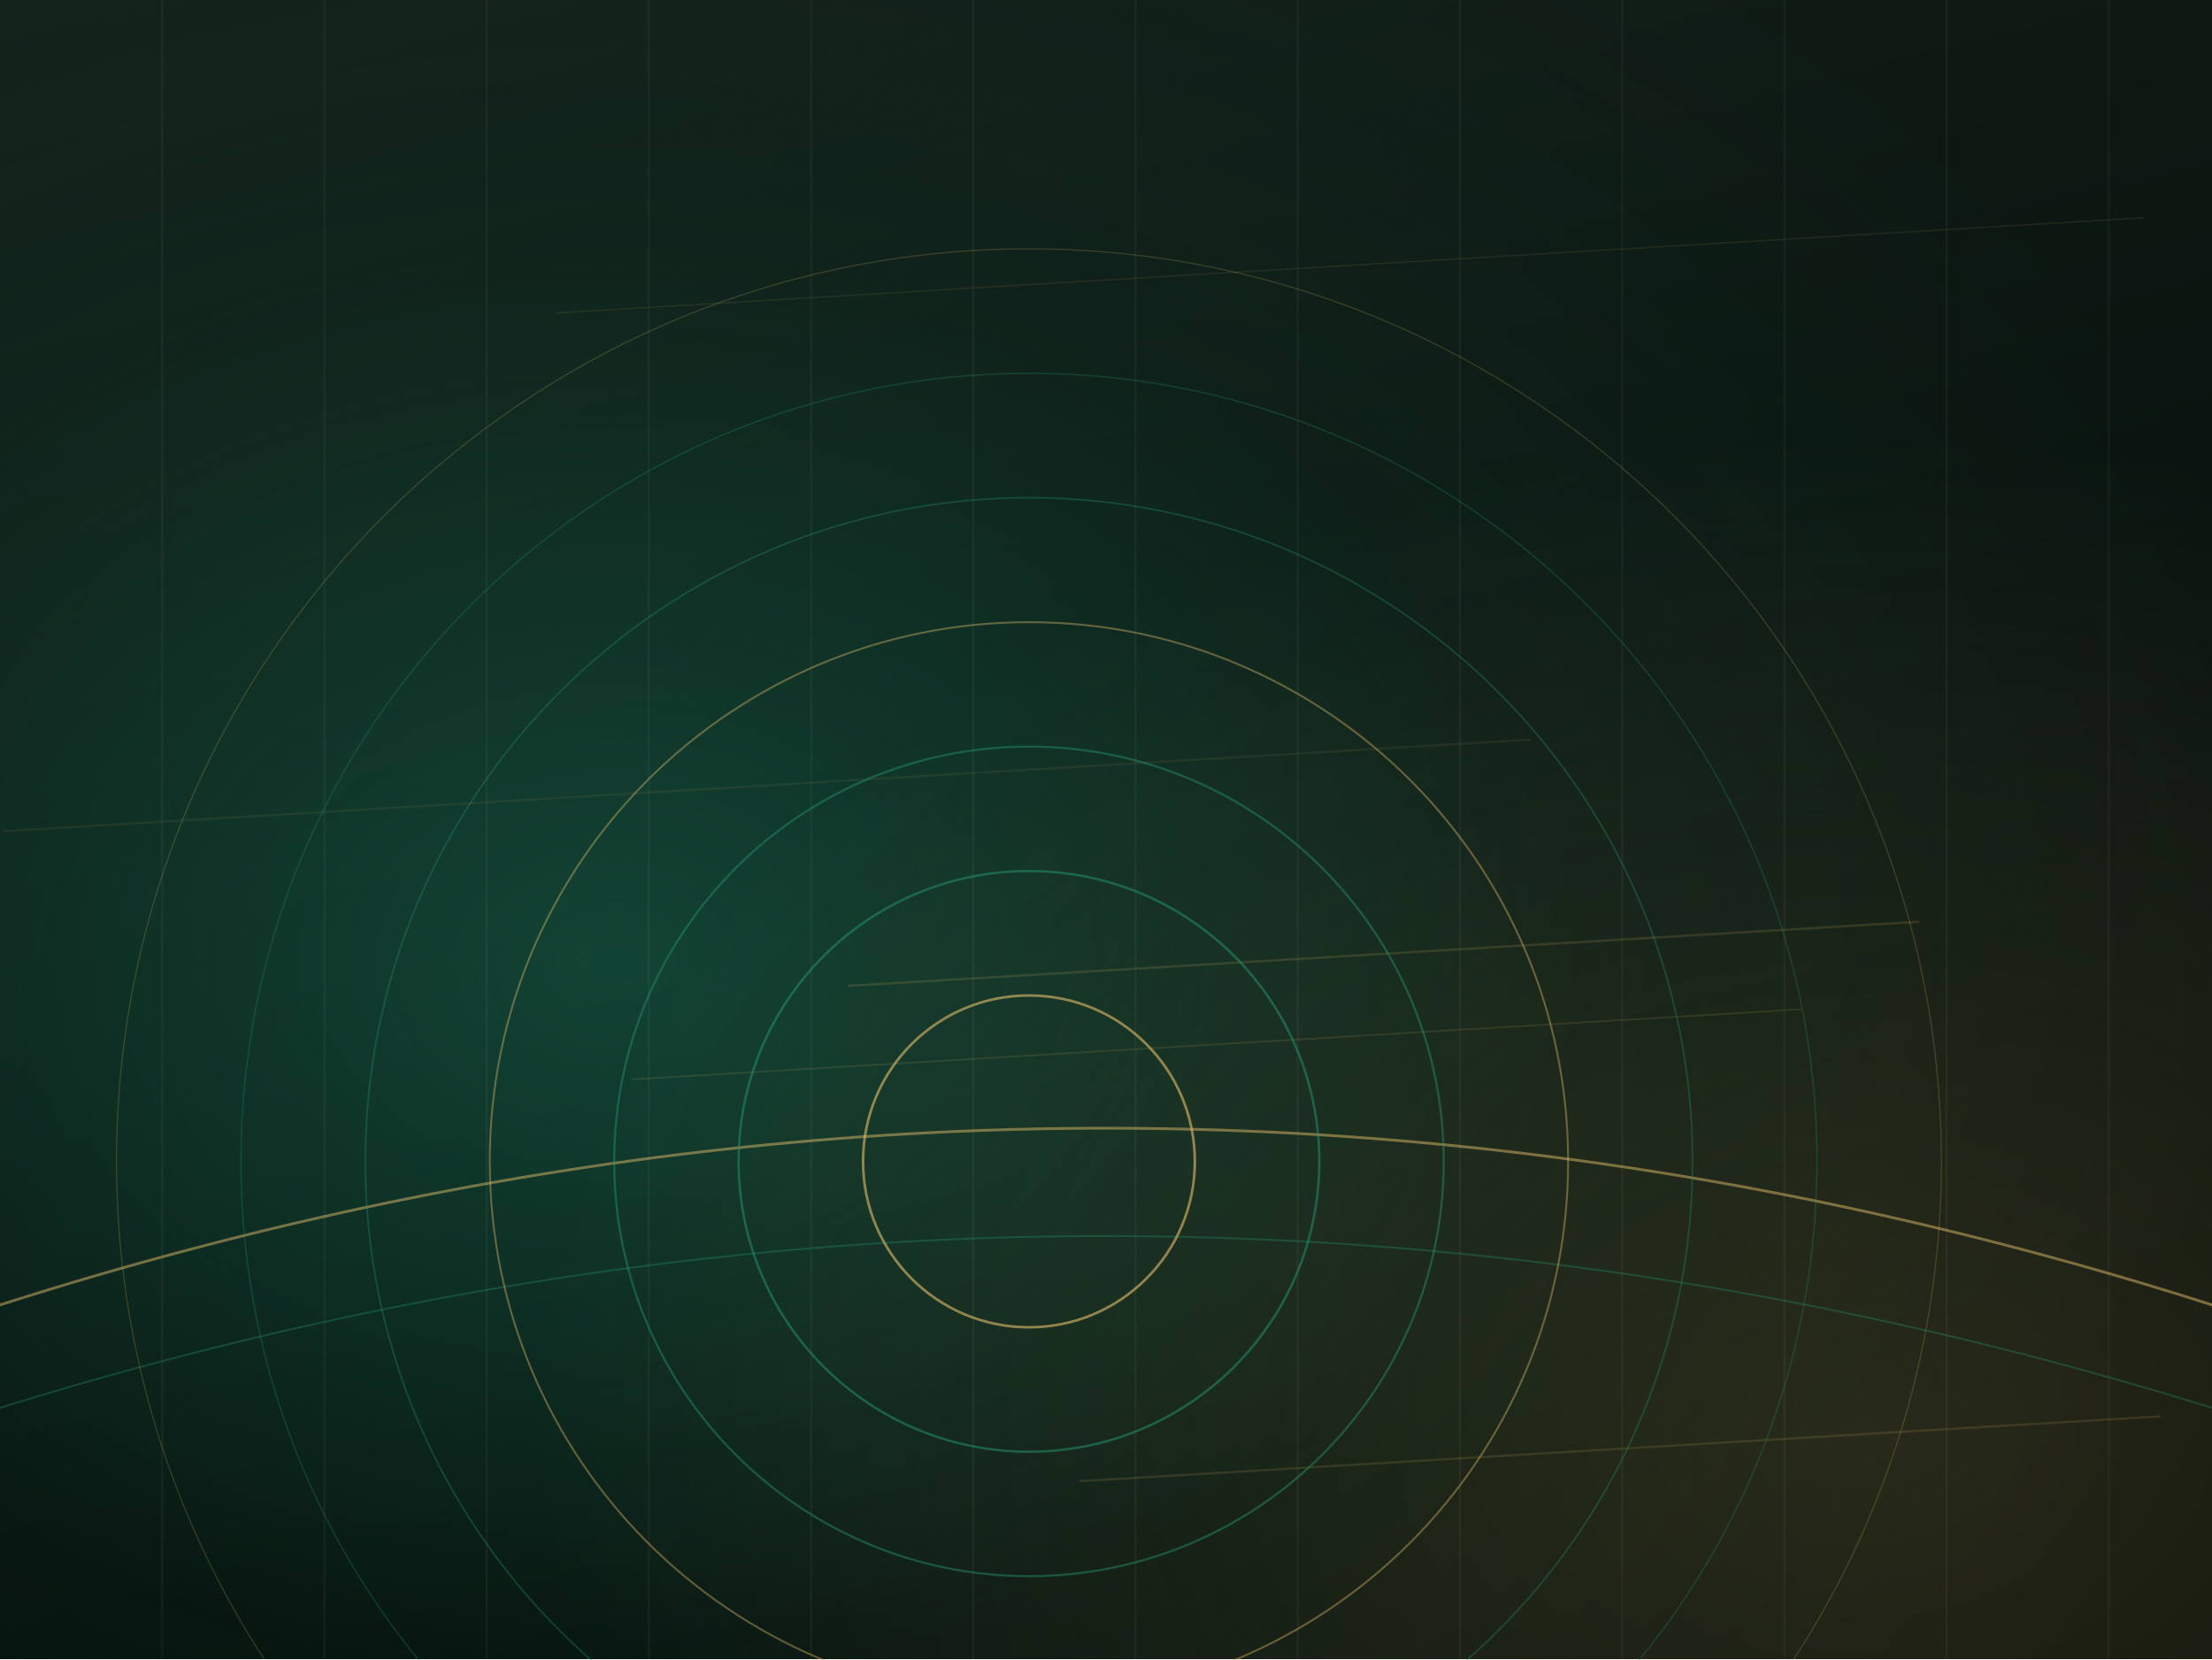
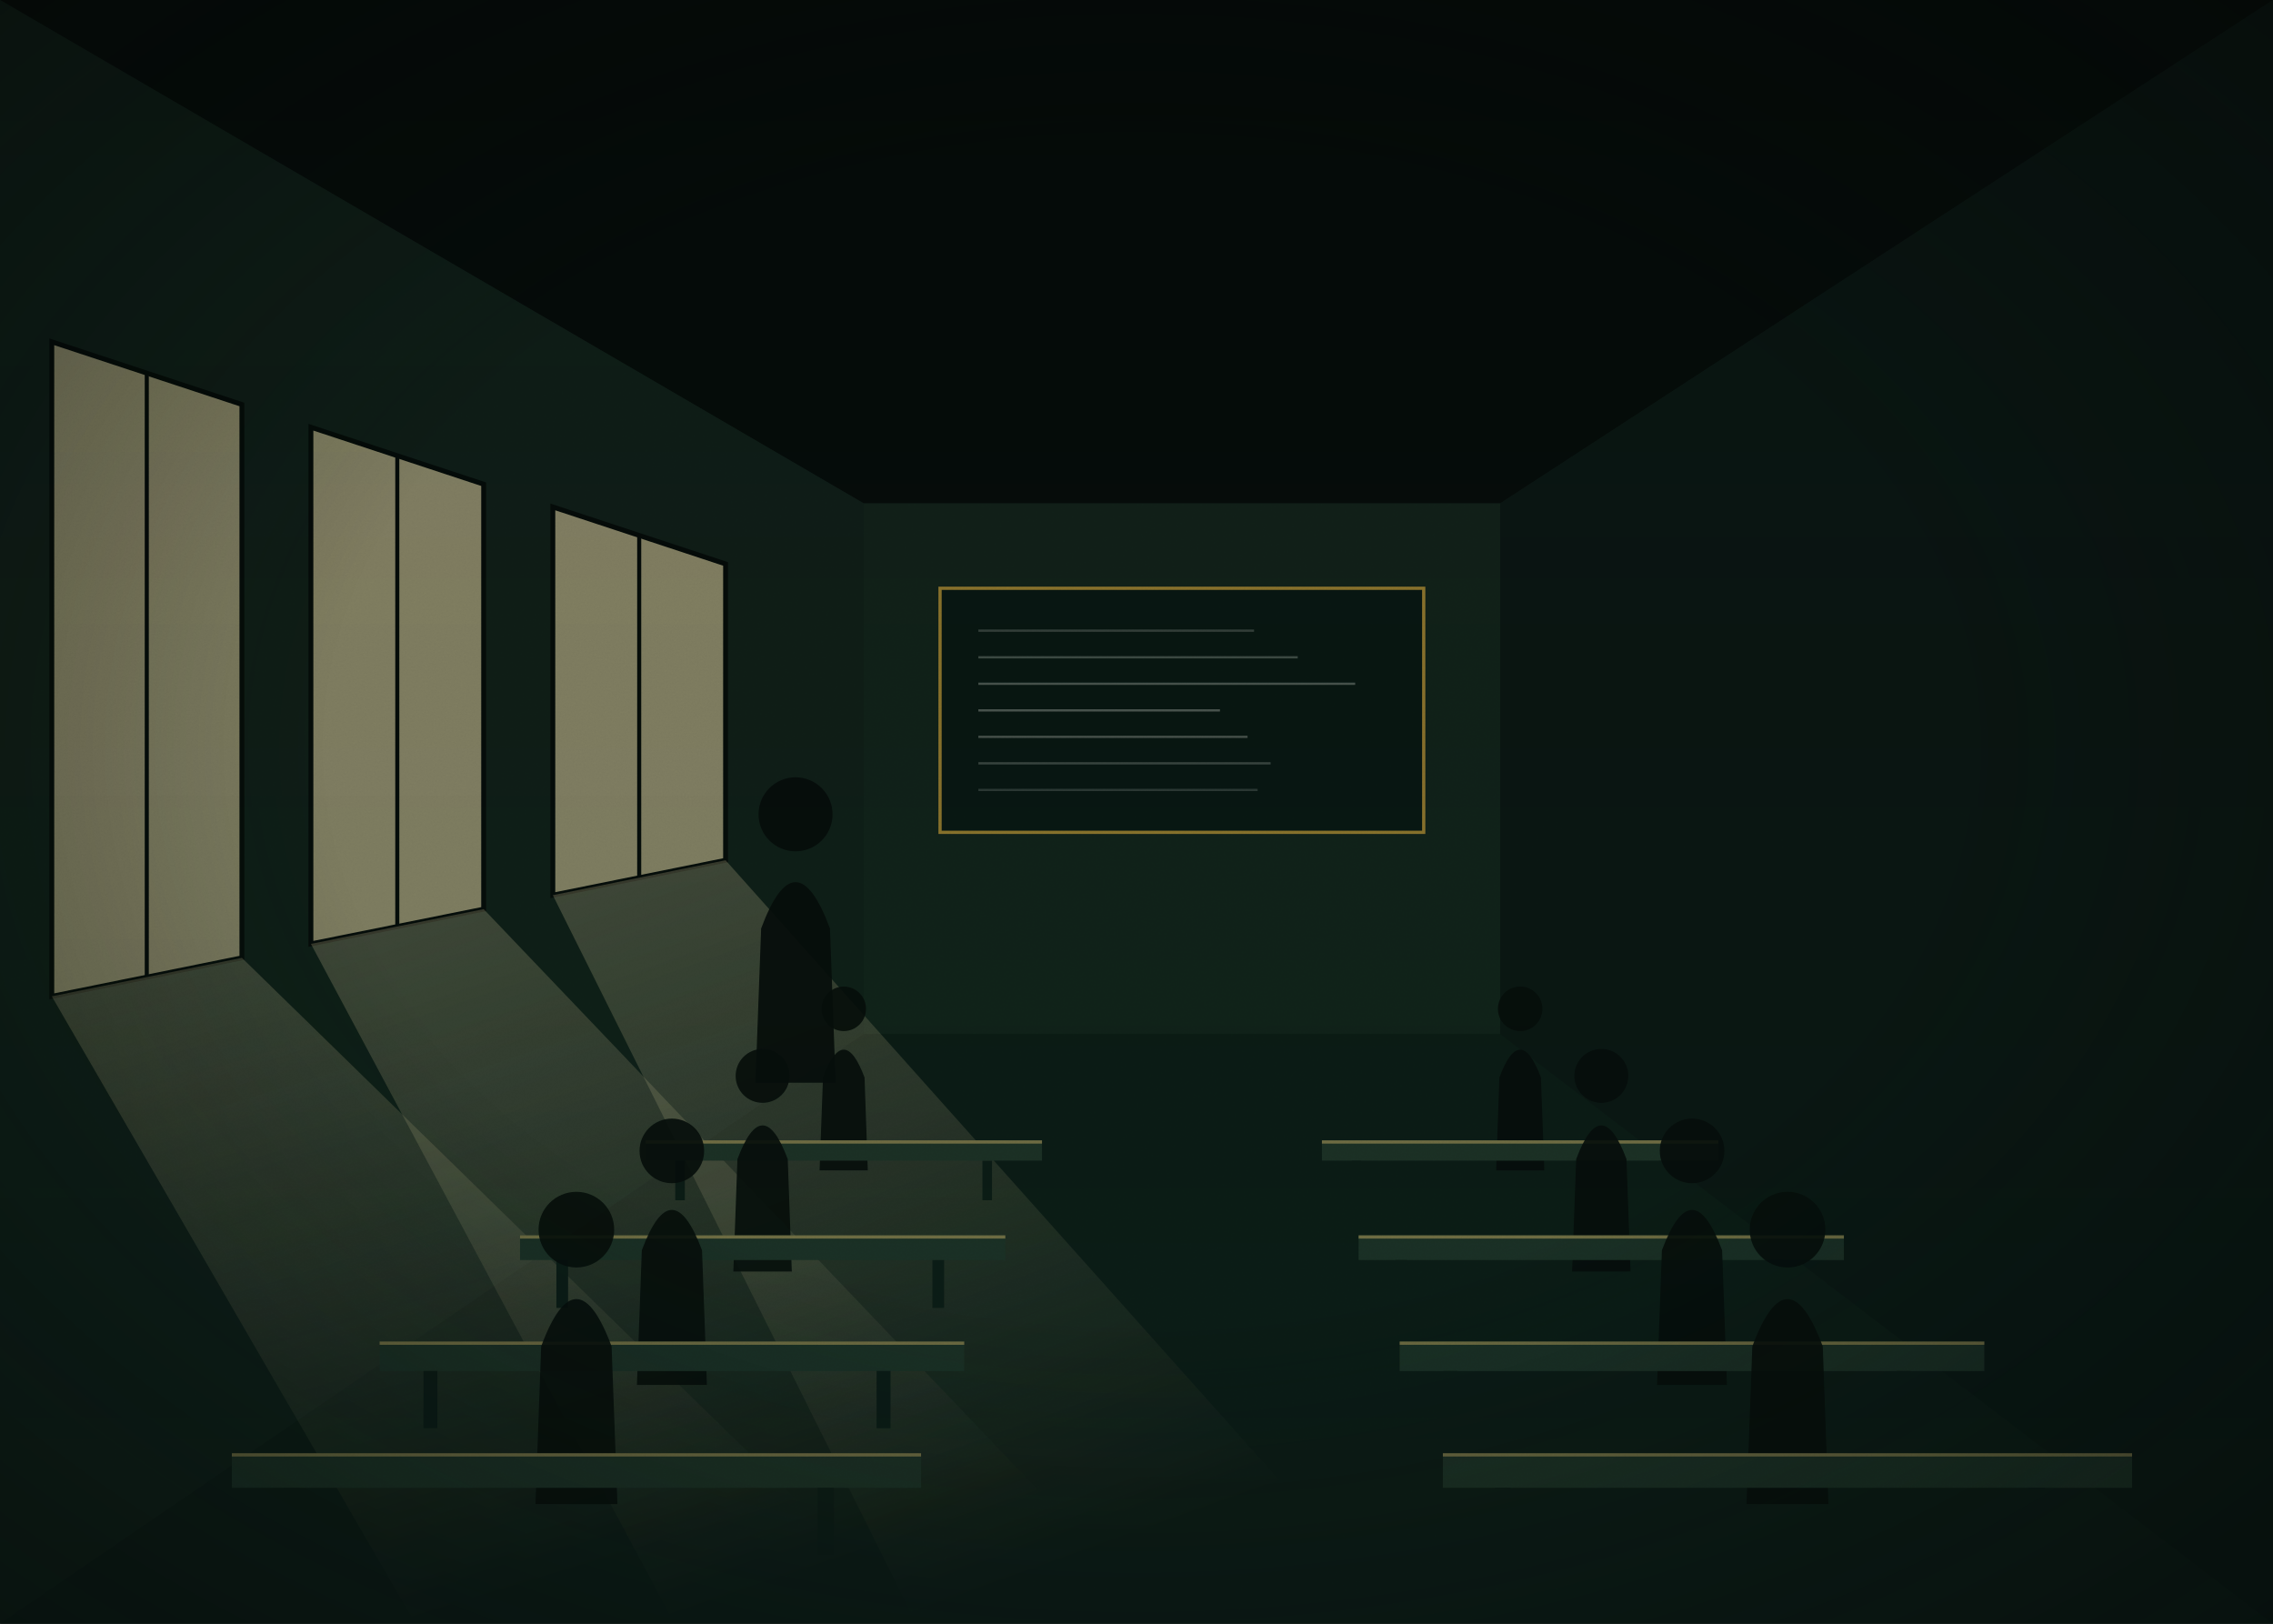
- <svg xmlns="http://www.w3.org/2000/svg" viewBox="0 0 1200 900" width="1200" height="900" role="presentation">
+ <svg xmlns="http://www.w3.org/2000/svg" viewBox="0 0 1400 1000" width="1400" height="1000" role="presentation" preserveAspectRatio="xMidYMid slice">
  <defs>
-     <linearGradient id="ground" x1="0" y1="0" x2="0.35" y2="1">
-       <stop offset="0" stop-color="#142019" />
-       <stop offset="0.55" stop-color="#0A1410" />
-       <stop offset="1" stop-color="#050B08" />
-     </linearGradient>
-     <radialGradient id="glow" cx="0.28" cy="0.58" r="0.78">
-       <stop offset="0" stop-color="#17604A" stop-opacity="0.62" />
-       <stop offset="0.55" stop-color="#17604A" stop-opacity="0.12" />
-       <stop offset="1" stop-color="#17604A" stop-opacity="0" />
-     </radialGradient>
-     <radialGradient id="warm" cx="0.84" cy="0.86" r="0.6">
-       <stop offset="0" stop-color="#D9B665" stop-opacity="0.16" />
-       <stop offset="1" stop-color="#D9B665" stop-opacity="0" />
-     </radialGradient>
-     <filter id="grain">
+     <pattern id="grain" width="180" height="180" patternUnits="userSpaceOnUse">
+       <rect width="180" height="180" filter="url(#noise)" />
+     </pattern>
+     <filter id="noise" x="0" y="0" width="180" height="180">
      <feTurbulence type="fractalNoise" baseFrequency="0.9" numOctaves="3" stitchTiles="stitch" />
      <feColorMatrix type="saturate" values="0" />
    </filter>
+     <radialGradient id="vignette" cx="0.5" cy="0.46" r="0.78">
+       <stop offset="0.45" stop-color="#040907" stop-opacity="0" />
+       <stop offset="1" stop-color="#040907" stop-opacity="0.62" />
+     </radialGradient>
+     <linearGradient id="shaft" x1="0" y1="0" x2="0.4" y2="1">
+       <stop offset="0" stop-color="#F0DCA9" stop-opacity="0.3" />
+       <stop offset="1" stop-color="#F0DCA9" stop-opacity="0" />
+     </linearGradient>
+     <linearGradient id="haze" x1="0" y1="0" x2="0" y2="1">
+       <stop offset="0" stop-color="#17604A" stop-opacity="0" />
+       <stop offset="1" stop-color="#17604A" stop-opacity="0.22" />
+     </linearGradient>
+     <clipPath id="frame">
+       <rect width="1400" height="1000" />
+     </clipPath>
  </defs>
-   <rect width="1200" height="900" fill="url(#ground)" />
-   <rect width="1200" height="900" fill="url(#glow)" />
-   <rect width="1200" height="900" fill="url(#warm)" />
-   <line x1="88" y1="0" x2="88" y2="900" stroke="#F7F4EC" stroke-width="1" opacity="0.05" />
-   <line x1="176" y1="0" x2="176" y2="900" stroke="#F7F4EC" stroke-width="1" opacity="0.05" />
-   <line x1="264" y1="0" x2="264" y2="900" stroke="#F7F4EC" stroke-width="1" opacity="0.05" />
-   <line x1="352" y1="0" x2="352" y2="900" stroke="#F7F4EC" stroke-width="1" opacity="0.05" />
-   <line x1="440" y1="0" x2="440" y2="900" stroke="#F7F4EC" stroke-width="1" opacity="0.05" />
-   <line x1="528" y1="0" x2="528" y2="900" stroke="#F7F4EC" stroke-width="1" opacity="0.05" />
-   <line x1="616" y1="0" x2="616" y2="900" stroke="#F7F4EC" stroke-width="1" opacity="0.05" />
-   <line x1="704" y1="0" x2="704" y2="900" stroke="#F7F4EC" stroke-width="1" opacity="0.05" />
-   <line x1="792" y1="0" x2="792" y2="900" stroke="#F7F4EC" stroke-width="1" opacity="0.05" />
-   <line x1="880" y1="0" x2="880" y2="900" stroke="#F7F4EC" stroke-width="1" opacity="0.05" />
-   <line x1="968" y1="0" x2="968" y2="900" stroke="#F7F4EC" stroke-width="1" opacity="0.05" />
-   <line x1="1056" y1="0" x2="1056" y2="900" stroke="#F7F4EC" stroke-width="1" opacity="0.05" />
-   <line x1="1144" y1="0" x2="1144" y2="900" stroke="#F7F4EC" stroke-width="1" opacity="0.05" />
-   <line x1="460.2" y1="534.8" x2="1041.2" y2="500.0" stroke="#D9B665" stroke-width="1.26" opacity="0.154" />
-   <line x1="585.5" y1="803.5" x2="1172.0" y2="768.3" stroke="#D9B665" stroke-width="1.17" opacity="0.143" />
-   <line x1="343.0" y1="585.5" x2="977.3" y2="547.5" stroke="#D9B665" stroke-width="0.87" opacity="0.135" />
-   <line x1="1.7" y1="450.9" x2="830.5" y2="401.2" stroke="#D9B665" stroke-width="1.18" opacity="0.082" />
-   <line x1="301.3" y1="169.8" x2="1162.9" y2="118.1" stroke="#D9B665" stroke-width="0.68" opacity="0.107" />
-   <path d="M -180 774.0 Q 600.0 450.0 1380.0 774.0" fill="none" stroke="#D9B665" stroke-width="1.5" opacity="0.5" />
-   <path d="M -180 828.0 Q 600.0 513.0 1380.0 828.0" fill="none" stroke="#238C69" stroke-width="1" opacity="0.35" />
-   <g>
-     <circle cx="558.2" cy="630.0" r="90.0" fill="none" stroke="#D9B665" stroke-width="1.40" opacity="0.62" />
-     <circle cx="558.2" cy="630.0" r="157.5" fill="none" stroke="#238C69" stroke-width="1.28" opacity="0.55" />
-     <circle cx="558.2" cy="630.0" r="225.0" fill="none" stroke="#238C69" stroke-width="1.16" opacity="0.48" />
-     <circle cx="558.2" cy="630.0" r="292.5" fill="none" stroke="#D9B665" stroke-width="1.04" opacity="0.41" />
-     <circle cx="558.2" cy="630.0" r="360.0" fill="none" stroke="#238C69" stroke-width="0.92" opacity="0.34" />
-     <circle cx="558.2" cy="630.0" r="427.5" fill="none" stroke="#238C69" stroke-width="0.80" opacity="0.27" />
-     <circle cx="558.2" cy="630.0" r="495.0" fill="none" stroke="#D9B665" stroke-width="0.68" opacity="0.20" />
+   <g clip-path="url(#frame)">
+     <rect width="1400" height="1000" fill="#0A1410" />
+     <path d="M0 0 L532.0 310.0 L924.0 310.0 L1400.0 0 Z" fill="#040907" opacity="0.9" />
+     <path d="M0 1000.0 L532.0 636.8 L924.0 636.8 L1400.0 1000.0 Z" fill="#0B1712" />
+     <path d="M0 0 L532.0 310.0 L532.0 636.8 L0 1000.0 Z" fill="#0E1B15" />
+     <path d="M1400.0 0 L924.0 310.0 L924.0 636.8 L1400.0 1000.0 Z" fill="#091310" />
+     <rect x="532.0" y="310.0" width="392.0" height="326.8" fill="#101E17" />
+     <g>
+       <rect x="579.0" y="362.3" width="297.9" height="150.3" fill="#071410" />
+       <rect x="579.0" y="362.3" width="297.9" height="150.3" fill="none" stroke="#A8842F" stroke-width="2" opacity="0.8" />
+       <line x1="602.6" y1="388.4" x2="772.4" y2="388.4" stroke="#F7F4EC" stroke-width="1.4" opacity="0.18" />
+       <line x1="602.6" y1="404.8" x2="799.3" y2="404.8" stroke="#F7F4EC" stroke-width="1.4" opacity="0.22" />
+       <line x1="602.6" y1="421.1" x2="834.7" y2="421.1" stroke="#F7F4EC" stroke-width="1.4" opacity="0.26" />
+       <line x1="602.6" y1="437.5" x2="751.4" y2="437.5" stroke="#F7F4EC" stroke-width="1.4" opacity="0.27" />
+       <line x1="602.6" y1="453.8" x2="768.4" y2="453.8" stroke="#F7F4EC" stroke-width="1.4" opacity="0.25" />
+       <line x1="602.6" y1="470.1" x2="782.6" y2="470.1" stroke="#F7F4EC" stroke-width="1.4" opacity="0.20" />
+       <line x1="602.6" y1="486.5" x2="774.6" y2="486.5" stroke="#F7F4EC" stroke-width="1.4" opacity="0.15" />
+     </g>
+     <g>
+       <path d="M31.9 210.5 L149.0 249.1 L149.0 589.9 L31.9 613.6 Z" fill="#F0DCA9" opacity="0.5" />
+       <path d="M31.9 210.5 L149.0 249.1 L149.0 589.9 L31.9 613.6 Z" fill="none" stroke="#040907" stroke-width="3" />
+       <line x1="90.4" y1="229.8" x2="90.4" y2="601.7" stroke="#040907" stroke-width="2.5" />
+     </g>
+     <g>
+       <path d="M191.5 263.1 L297.9 298.2 L297.9 559.9 L191.5 581.3 Z" fill="#F0DCA9" opacity="0.5" />
+       <path d="M191.5 263.1 L297.9 298.2 L297.9 559.9 L191.5 581.3 Z" fill="none" stroke="#040907" stroke-width="3" />
+       <line x1="244.7" y1="280.7" x2="244.7" y2="570.6" stroke="#040907" stroke-width="2.5" />
+     </g>
+     <g>
+       <path d="M340.5 312.2 L446.9 347.3 L446.9 529.8 L340.5 551.3 Z" fill="#F0DCA9" opacity="0.5" />
+       <path d="M340.5 312.2 L446.9 347.3 L446.9 529.8 L340.5 551.3 Z" fill="none" stroke="#040907" stroke-width="3" />
+       <line x1="393.7" y1="329.8" x2="393.7" y2="540.5" stroke="#040907" stroke-width="2.5" />
+     </g>
+     <path d="M31.9 613.6 L149.0 589.9 L569.0 1000.0 L255.9 1000.0 Z" fill="url(#shaft)" opacity="0.75" />
+     <path d="M191.5 581.3 L297.9 559.9 L717.9 1000.0 L415.5 1000.0 Z" fill="url(#shaft)" opacity="0.75" />
+     <path d="M340.5 551.3 L446.9 529.8 L866.9 1000.0 L564.5 1000.0 Z" fill="url(#shaft)" opacity="0.75" />
+     <g fill="#040907" opacity="0.92">
+       <circle cx="490.0" cy="501.5" r="22.8" />
+       <path d="M465.3 666.8 L468.8 571.8              Q 490.0 514.8 511.2 571.8              L514.7 666.8 Z" />
+     </g>
+     <g>
+       <g fill="#040907" opacity="0.9">
+         <circle cx="519.7" cy="621.3" r="13.7" />
+         <path d="M504.8 720.8 L506.9 663.6              Q 519.7 629.3 532.5 663.6              L534.5 720.8 Z" />
+       </g>
+       <rect x="397.6" y="702.3" width="244.2" height="12.5" fill="#1B2C22" />
+       <rect x="397.6" y="702.3" width="244.2" height="2" fill="#D9B665" opacity="0.45" />
+       <rect x="415.9" y="714.9" width="5.9" height="24.3" fill="#0B1712" />
+       <rect x="605.1" y="714.9" width="5.9" height="24.3" fill="#0B1712" />
+     </g>
+     <g>
+       <g fill="#040907" opacity="0.9">
+         <circle cx="936.3" cy="621.3" r="13.7" />
+         <path d="M921.5 720.8 L923.5 663.6              Q 936.3 629.3 949.1 663.6              L951.2 720.8 Z" />
+       </g>
+       <rect x="814.2" y="702.3" width="244.2" height="12.5" fill="#1B2C22" />
+       <rect x="814.2" y="702.3" width="244.2" height="2" fill="#D9B665" opacity="0.45" />
+       <rect x="832.6" y="714.9" width="5.9" height="24.3" fill="#0B1712" />
+       <rect x="1021.8" y="714.9" width="5.9" height="24.3" fill="#0B1712" />
+     </g>
+     <g>
+       <g fill="#040907" opacity="0.9">
+         <circle cx="469.7" cy="662.6" r="16.6" />
+         <path d="M451.7 783.1 L454.2 713.9              Q 469.7 672.3 485.2 713.9              L487.7 783.1 Z" />
+       </g>
+       <rect x="320.3" y="760.8" width="298.9" height="15.2" fill="#1B2C22" />
+       <rect x="320.3" y="760.8" width="298.9" height="2" fill="#D9B665" opacity="0.45" />
+       <rect x="342.7" y="776.0" width="7.2" height="29.5" fill="#0B1712" />
+       <rect x="574.3" y="776.0" width="7.2" height="29.5" fill="#0B1712" />
+     </g>
+     <g>
+       <g fill="#040907" opacity="0.9">
+         <circle cx="986.3" cy="662.6" r="16.6" />
+         <path d="M968.3 783.1 L970.8 713.9              Q 986.3 672.3 1001.8 713.9              L1004.3 783.1 Z" />
+       </g>
+       <rect x="836.8" y="760.8" width="298.9" height="15.2" fill="#1B2C22" />
+       <rect x="836.8" y="760.8" width="298.9" height="2" fill="#D9B665" opacity="0.45" />
+       <rect x="859.3" y="776.0" width="7.2" height="29.5" fill="#0B1712" />
+       <rect x="1090.9" y="776.0" width="7.2" height="29.5" fill="#0B1712" />
+     </g>
+     <g>
+       <g fill="#040907" opacity="0.9">
+         <circle cx="413.8" cy="708.8" r="19.9" />
+         <path d="M392.3 852.9 L395.3 770.0              Q 413.8 720.3 432.4 770.0              L435.4 852.9 Z" />
+       </g>
+       <rect x="233.8" y="826.2" width="360.1" height="18.2" fill="#1B2C22" />
+       <rect x="233.8" y="826.2" width="360.1" height="2" fill="#D9B665" opacity="0.45" />
+       <rect x="260.8" y="844.3" width="8.6" height="35.3" fill="#0B1712" />
+       <rect x="539.9" y="844.3" width="8.6" height="35.3" fill="#0B1712" />
+     </g>
+     <g>
+       <g fill="#040907" opacity="0.9">
+         <circle cx="1042.2" cy="708.8" r="19.9" />
+         <path d="M1020.6 852.9 L1023.6 770.0              Q 1042.2 720.3 1060.7 770.0              L1063.7 852.9 Z" />
+       </g>
+       <rect x="862.1" y="826.2" width="360.1" height="18.2" fill="#1B2C22" />
+       <rect x="862.1" y="826.2" width="360.1" height="2" fill="#D9B665" opacity="0.45" />
+       <rect x="889.1" y="844.3" width="8.6" height="35.3" fill="#0B1712" />
+       <rect x="1168.2" y="844.3" width="8.6" height="35.3" fill="#0B1712" />
+     </g>
+     <g>
+       <g fill="#040907" opacity="0.9">
+         <circle cx="355.0" cy="757.3" r="23.3" />
+         <path d="M329.8 926.3 L333.3 829.2              Q 355.0 770.9 376.7 829.2              L380.3 926.3 Z" />
+       </g>
+       <rect x="142.8" y="895.0" width="424.5" height="21.3" fill="#1B2C22" />
+       <rect x="142.8" y="895.0" width="424.5" height="2" fill="#D9B665" opacity="0.45" />
+       <rect x="174.6" y="916.3" width="10.0" height="41.3" fill="#0B1712" />
+       <rect x="503.6" y="916.3" width="10.0" height="41.3" fill="#0B1712" />
+     </g>
+     <g>
+       <g fill="#040907" opacity="0.9">
+         <circle cx="1101.0" cy="757.3" r="23.3" />
+         <path d="M1075.7 926.3 L1079.3 829.2              Q 1101.0 770.9 1122.7 829.2              L1126.2 926.3 Z" />
+       </g>
+       <rect x="888.7" y="895.0" width="424.5" height="21.3" fill="#1B2C22" />
+       <rect x="888.7" y="895.0" width="424.5" height="2" fill="#D9B665" opacity="0.45" />
+       <rect x="920.6" y="916.3" width="10.0" height="41.3" fill="#0B1712" />
+       <rect x="1249.5" y="916.3" width="10.0" height="41.3" fill="#0B1712" />
+     </g>
+     <rect width="1400" height="1000" fill="url(#haze)" opacity="0.35" />
+     <rect width="1400" height="1000" fill="url(#vignette)" />
+     <rect width="1400" height="1000" fill="url(#grain)" opacity="0.05" style="mix-blend-mode:overlay" />
  </g>
-   <rect width="1200" height="900" filter="url(#grain)" opacity="0.055" style="mix-blend-mode:overlay" />
</svg>
